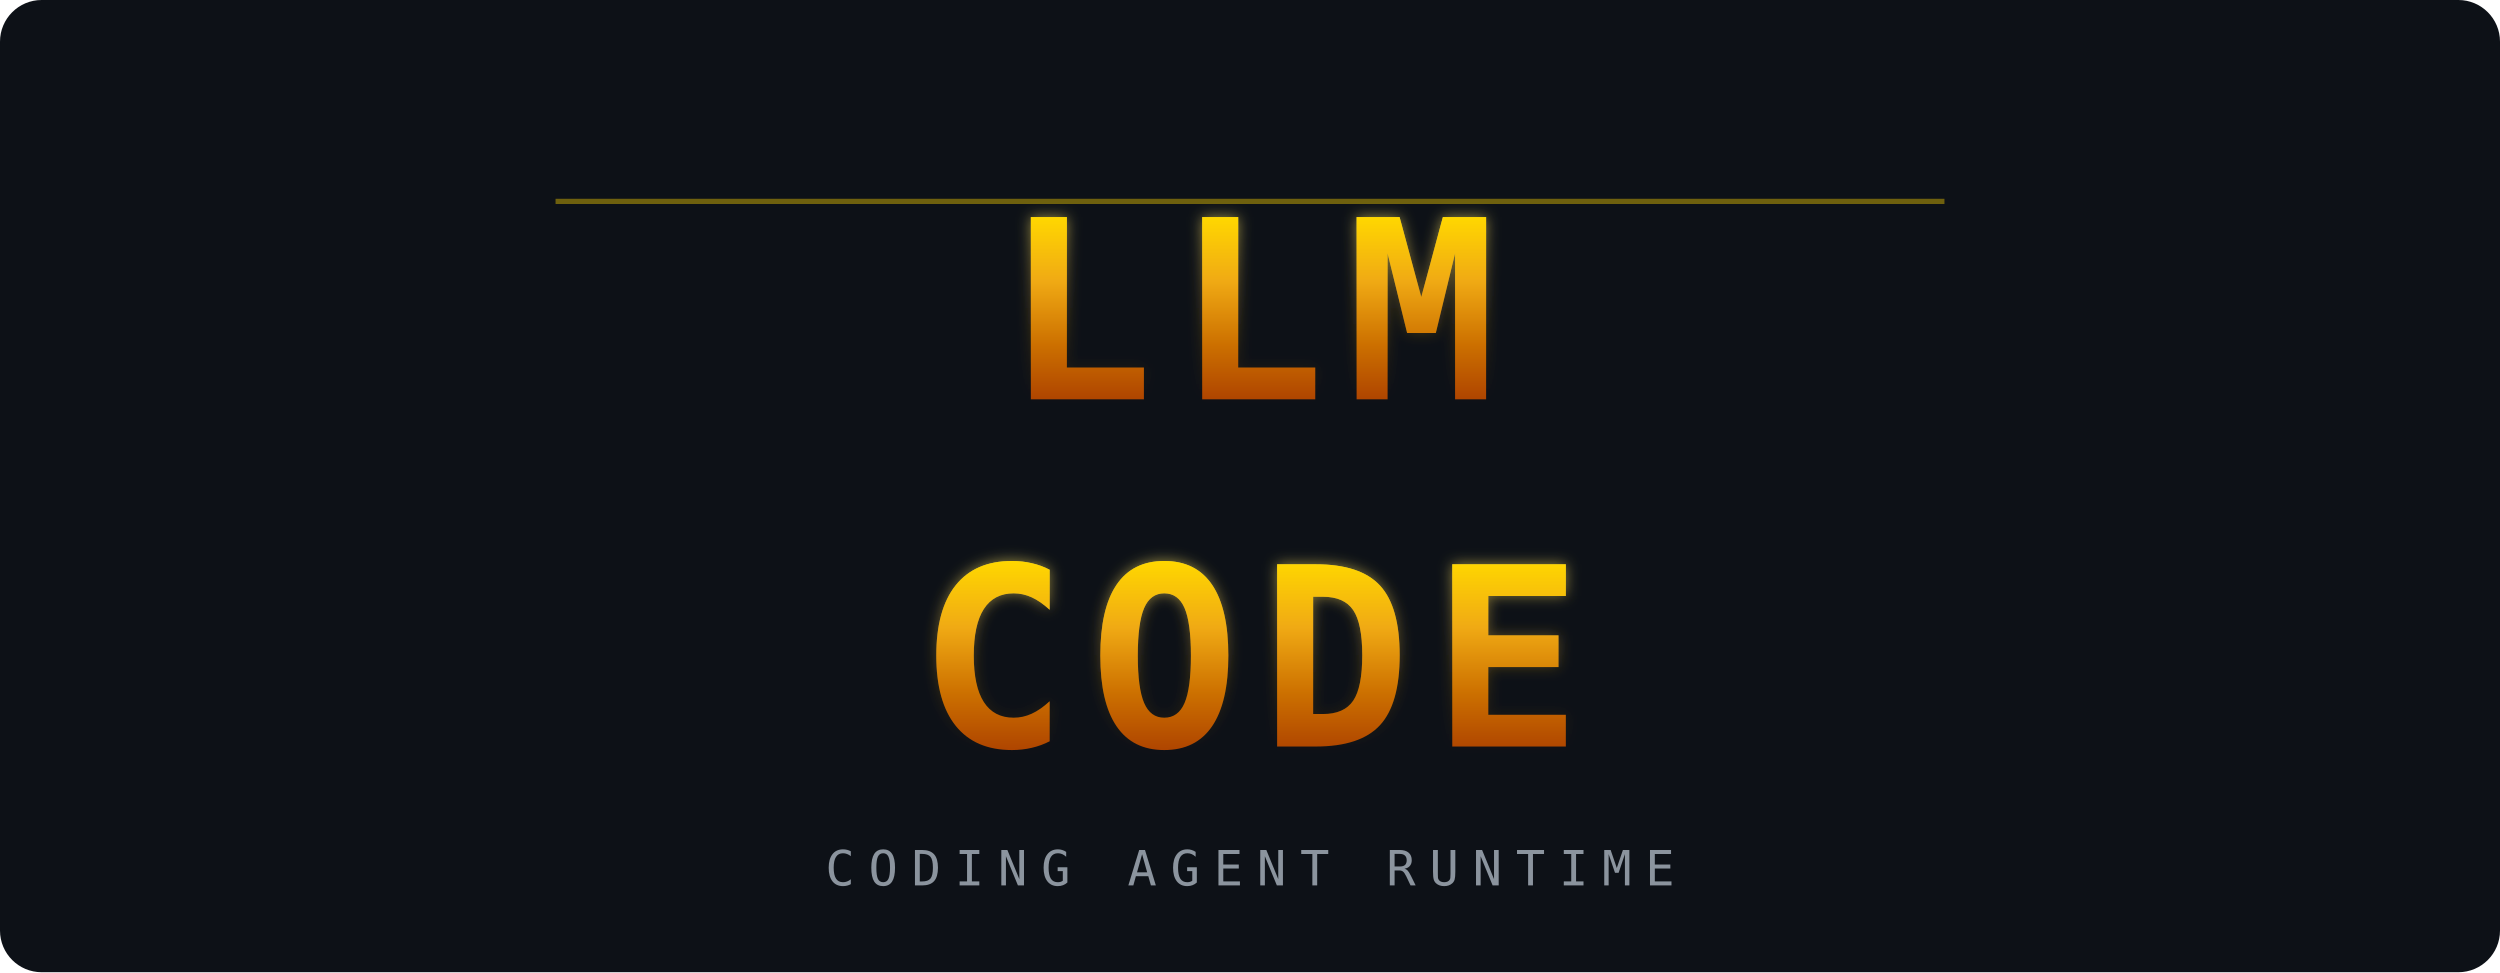
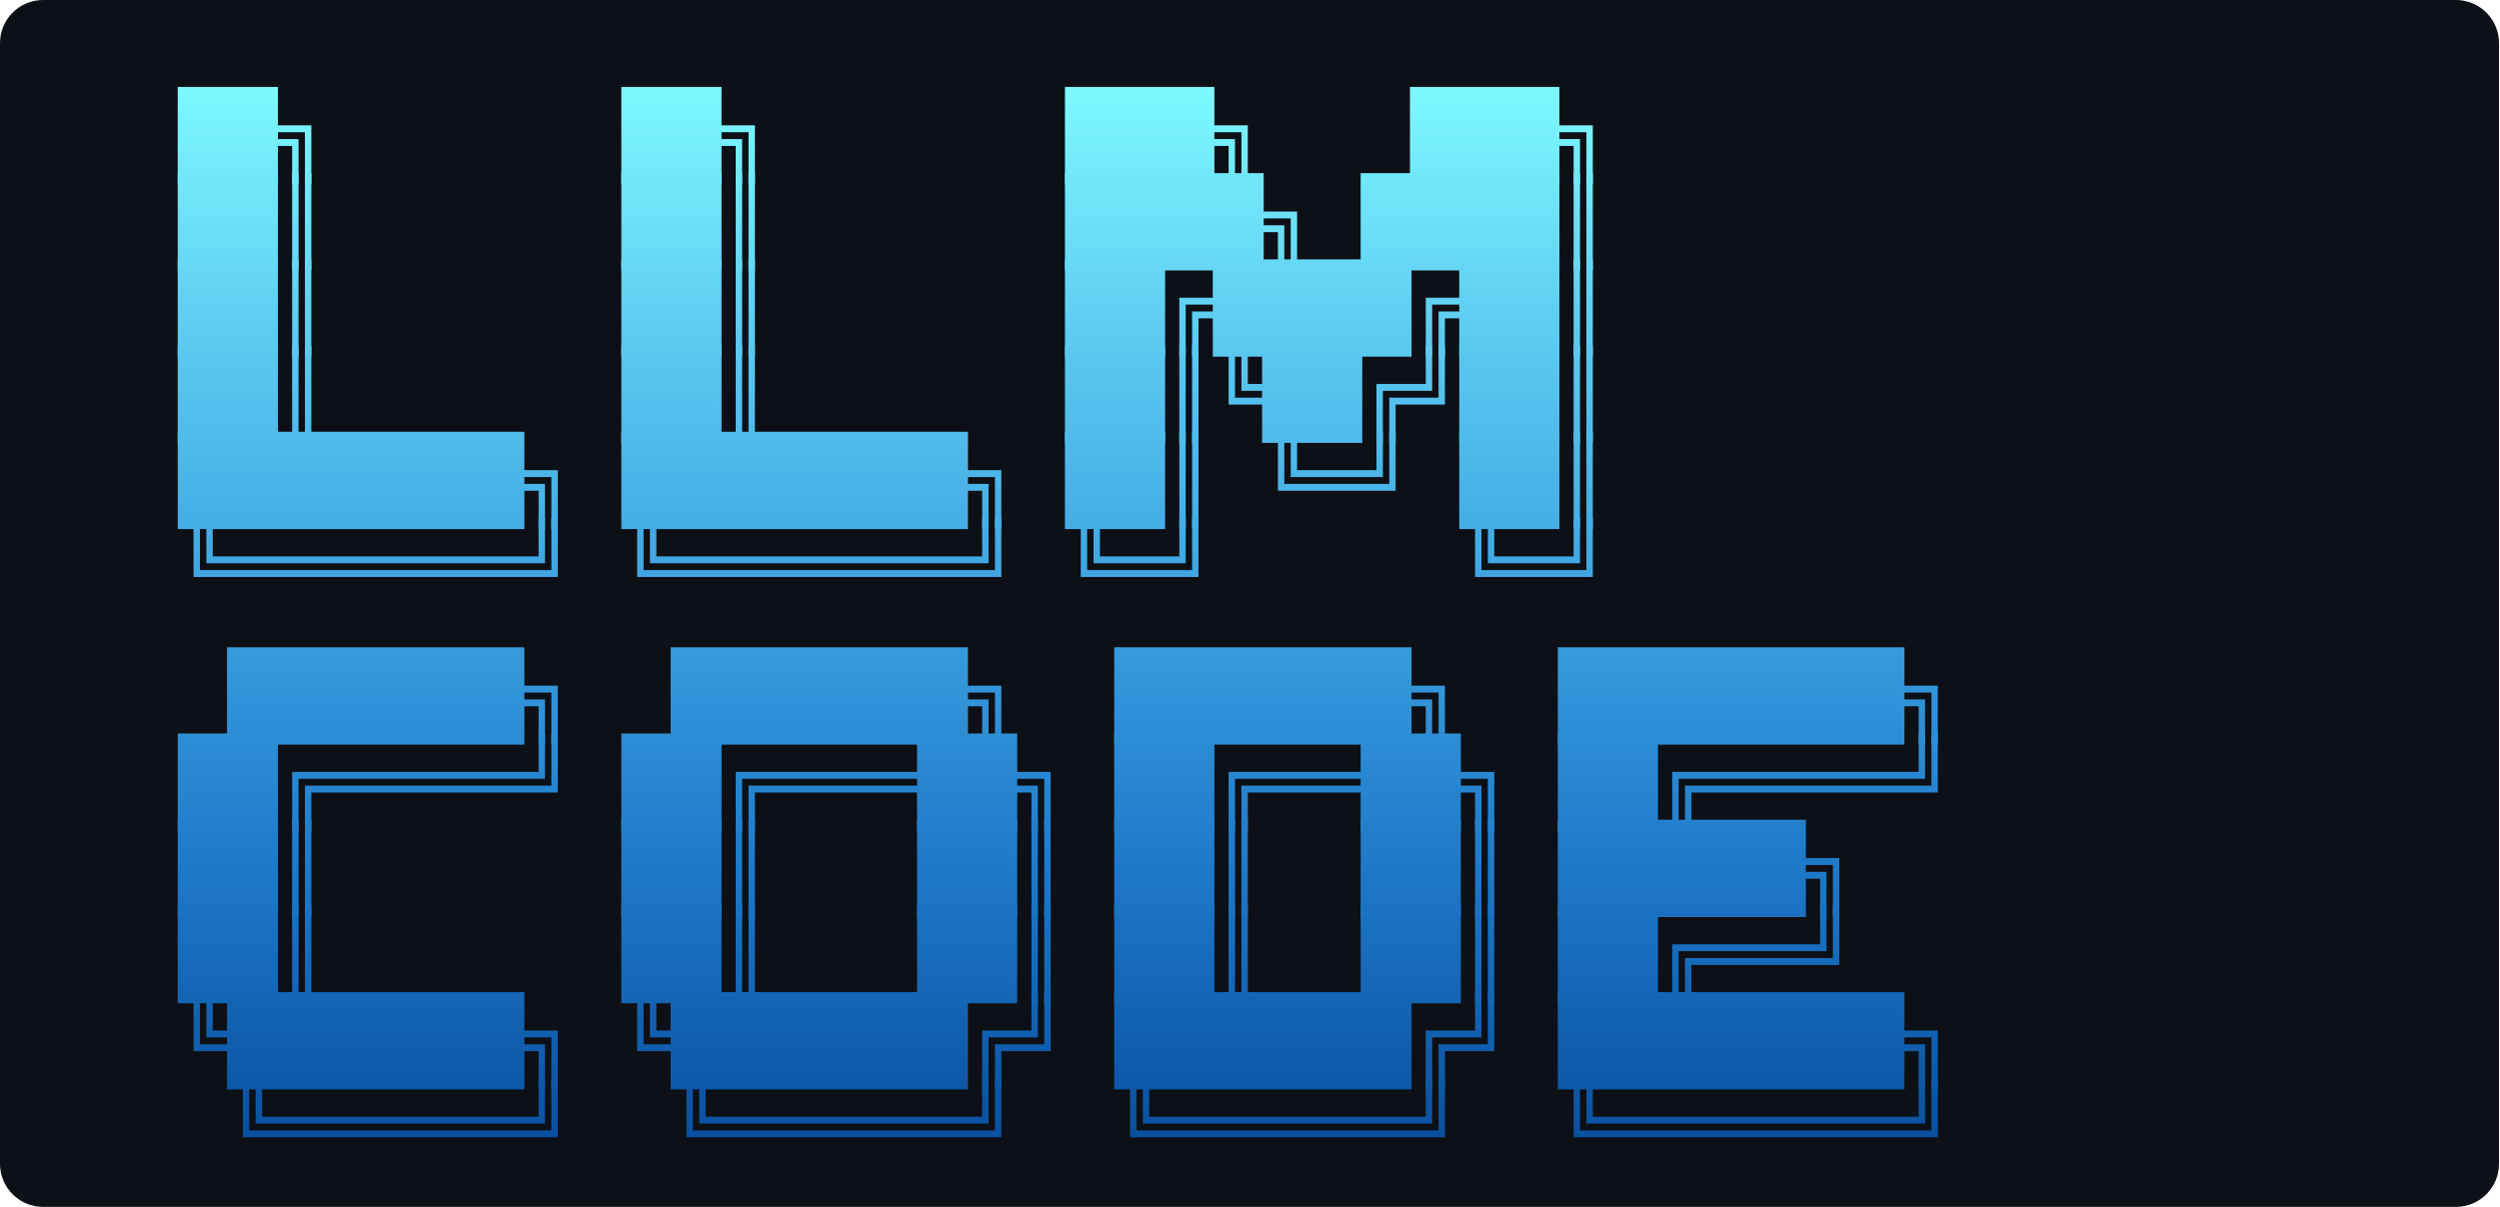
- <svg xmlns="http://www.w3.org/2000/svg" viewBox="0 0 720 280">
+ <svg xmlns="http://www.w3.org/2000/svg" viewBox="0 0 580 280">
  <defs>
-     <linearGradient id="gold-gradient" x1="0%" y1="0%" x2="0%" y2="100%">
-       <stop offset="0%" style="stop-color:#FFD700" />
-       <stop offset="35%" style="stop-color:#F0AA14" />
-       <stop offset="70%" style="stop-color:#CC7000" />
-       <stop offset="100%" style="stop-color:#AF4500" />
+     <linearGradient id="g" x1="0%" y1="0%" x2="0%" y2="100%">
+       <stop offset="0%" style="stop-color:#7DF9FF" />
+       <stop offset="25%" style="stop-color:#5BC8F0" />
+       <stop offset="50%" style="stop-color:#3AA0E0" />
+       <stop offset="75%" style="stop-color:#1E78C8" />
+       <stop offset="100%" style="stop-color:#0A50A0" />
    </linearGradient>
-     <linearGradient id="gold-glow" x1="0%" y1="0%" x2="0%" y2="100%">
-       <stop offset="0%" style="stop-color:#FFE866;stop-opacity:0.6" />
-       <stop offset="100%" style="stop-color:#CC7000;stop-opacity:0" />
-     </linearGradient>
-     <filter id="glow">
-       <feGaussianBlur stdDeviation="2" result="blur" />
-       <feMerge>
-         <feMergeNode in="blur" />
-         <feMergeNode in="SourceGraphic" />
-       </feMerge>
-     </filter>
  </defs>
-   <rect width="720" height="280" rx="12" fill="#0d1117" />
-   <text x="360" y="115" text-anchor="middle" font-family="'Cascadia Code','JetBrains Mono','Fira Code',monospace" font-size="72" font-weight="900" letter-spacing="6" fill="url(#gold-glow)" filter="url(#glow)">
-     LLM
-   </text>
-   <text x="360" y="215" text-anchor="middle" font-family="'Cascadia Code','JetBrains Mono','Fira Code',monospace" font-size="72" font-weight="900" letter-spacing="6" fill="url(#gold-glow)" filter="url(#glow)">
-     CODE
-   </text>
-   <text x="360" y="115" text-anchor="middle" font-family="'Cascadia Code','JetBrains Mono','Fira Code',monospace" font-size="72" font-weight="900" letter-spacing="6" fill="url(#gold-gradient)">
-     LLM
-   </text>
-   <text x="360" y="215" text-anchor="middle" font-family="'Cascadia Code','JetBrains Mono','Fira Code',monospace" font-size="72" font-weight="900" letter-spacing="6" fill="url(#gold-gradient)">
-     CODE
-   </text>
-   <line x1="160" y1="58" x2="560" y2="58" stroke="#FFD700" stroke-width="1.5" opacity="0.4" />
-   <text x="360" y="255" text-anchor="middle" font-family="'Cascadia Code','JetBrains Mono',monospace" font-size="14" fill="#8b949e" letter-spacing="4">
-     CODING AGENT RUNTIME
+   <rect width="580" height="280" rx="10" fill="#0d1117" />
+   <text fill="url(#g)" font-family="monospace" font-size="19" font-weight="bold" xml:space="preserve">
+     <tspan x="30" y="38"> ██╗      ██╗      ███╗   ███╗</tspan>
+     <tspan x="30" y="58"> ██║      ██║      ████╗ ████║</tspan>
+     <tspan x="30" y="78"> ██║      ██║      ██╔████╔██║</tspan>
+     <tspan x="30" y="98"> ██║      ██║      ██║╚██╔╝██║</tspan>
+     <tspan x="30" y="118"> ███████╗ ███████╗ ██║ ╚═╝ ██║</tspan>
+     <tspan x="30" y="138"> ╚══════╝ ╚══════╝ ╚═╝     ╚═╝</tspan>
+     <tspan x="30" y="168">  ██████╗  ██████╗  ██████╗  ███████╗</tspan>
+     <tspan x="30" y="188"> ██╔════╝ ██╔═══██╗ ██╔══██╗ ██╔════╝</tspan>
+     <tspan x="30" y="208"> ██║      ██║   ██║ ██║  ██║ █████╗</tspan>
+     <tspan x="30" y="228"> ██║      ██║   ██║ ██║  ██║ ██╔══╝</tspan>
+     <tspan x="30" y="248"> ╚██████╗ ╚██████╔╝ ██████╔╝ ███████╗</tspan>
+     <tspan x="30" y="268">  ╚═════╝  ╚═════╝  ╚═════╝  ╚══════╝</tspan>
  </text>
</svg>
